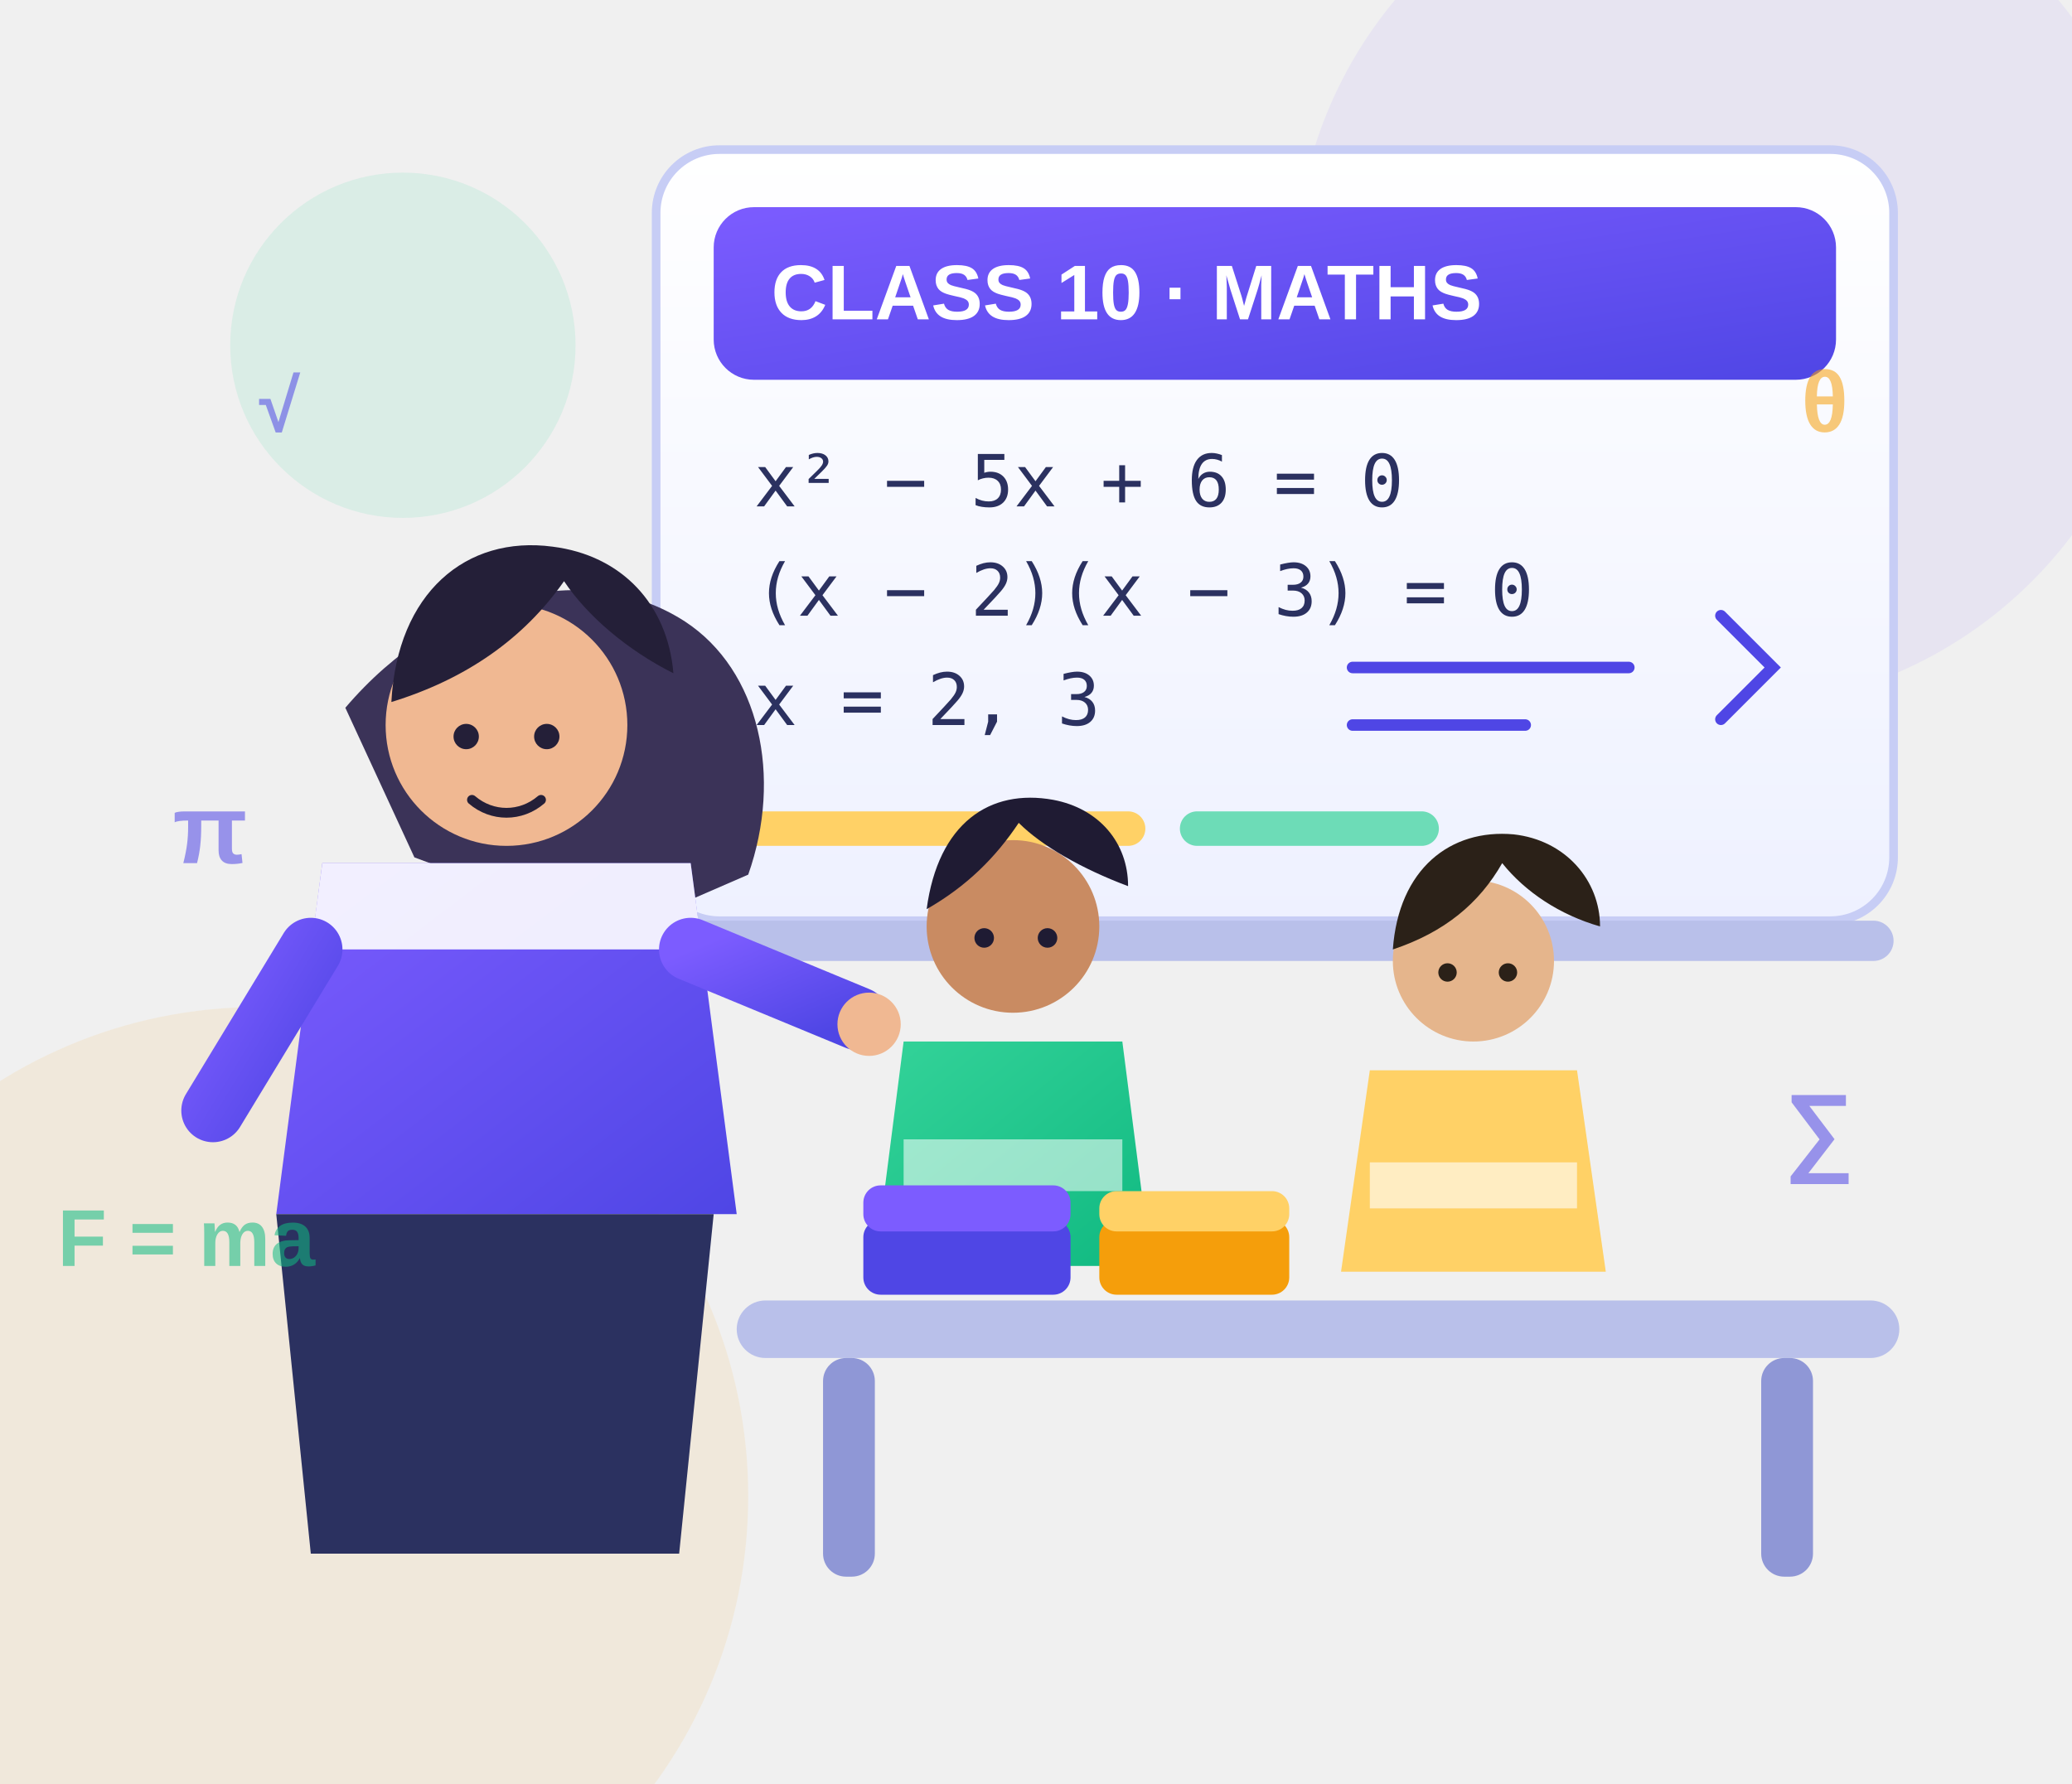
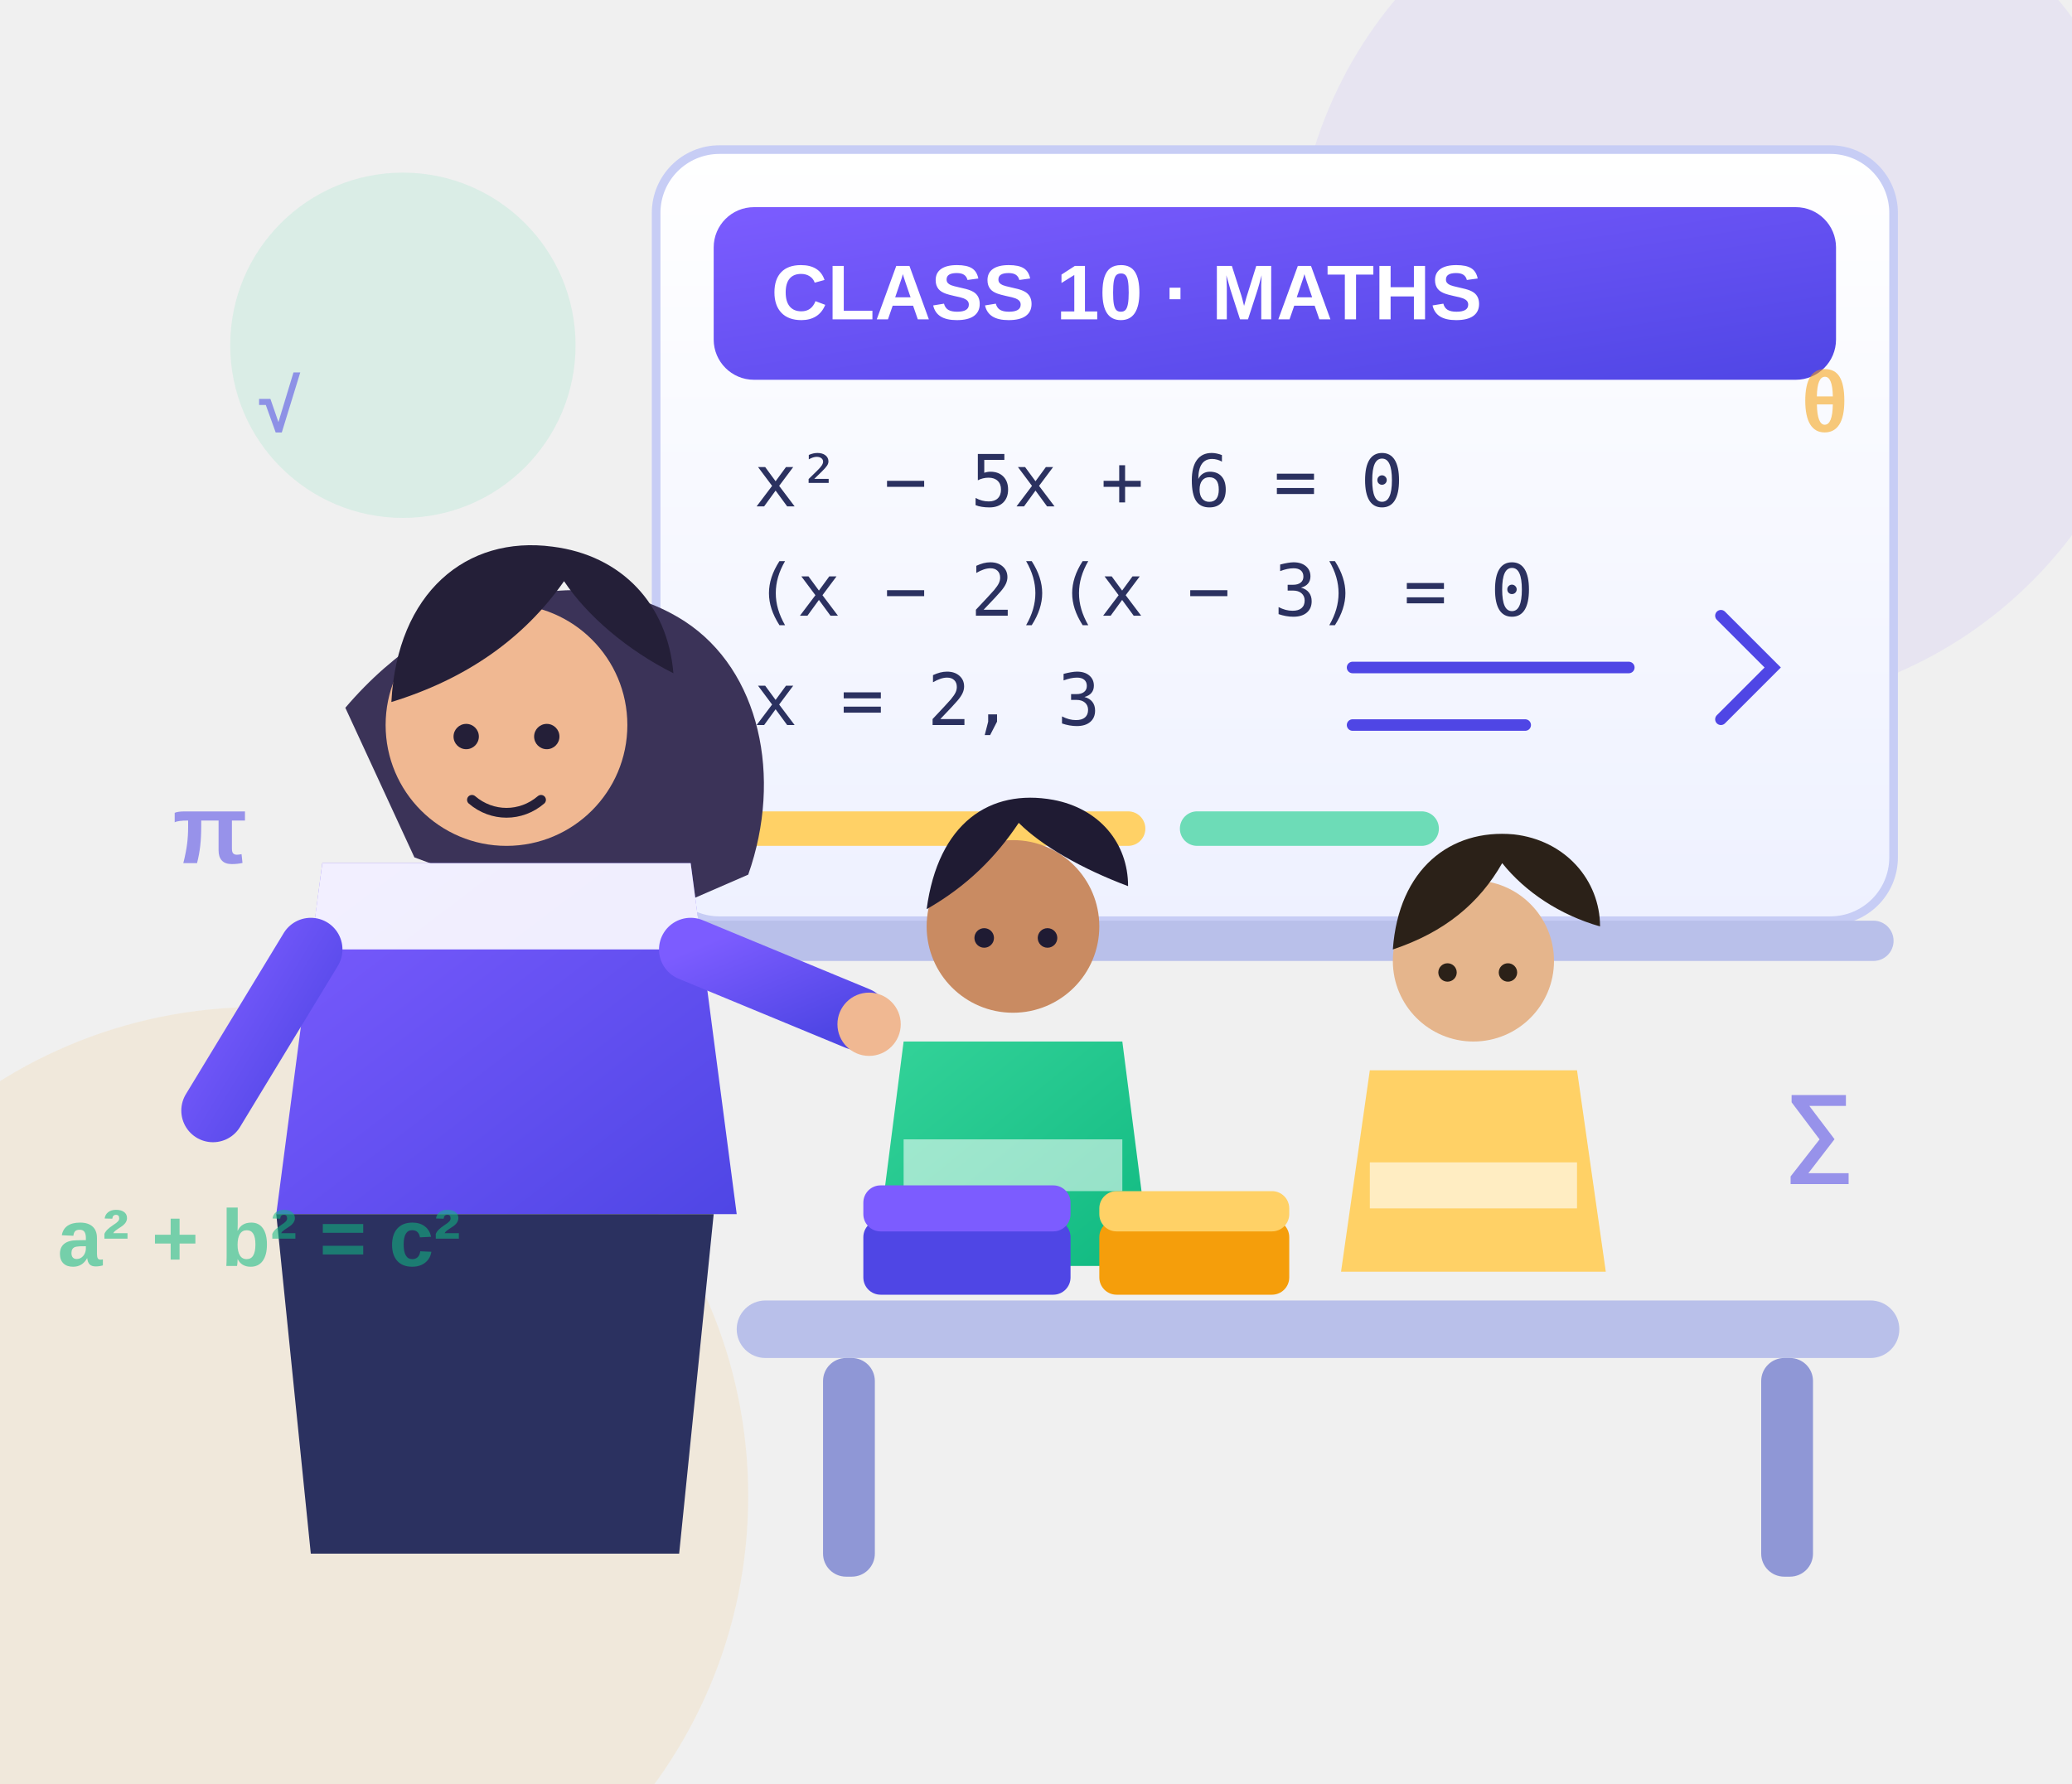
<svg xmlns="http://www.w3.org/2000/svg" viewBox="0 0 720 620" role="img" aria-label="Tutor teaching mathematics on a board to a small class of students">
  <defs>
    <linearGradient id="h1" x1="0" y1="0" x2="1" y2="1">
      <stop offset="0" stop-color="#7c5cff" />
      <stop offset="1" stop-color="#4f46e5" />
    </linearGradient>
    <linearGradient id="h2" x1="0" y1="0" x2="0" y2="1">
      <stop offset="0" stop-color="#ffffff" />
      <stop offset="1" stop-color="#eef1ff" />
    </linearGradient>
    <linearGradient id="h3" x1="0" y1="0" x2="1" y2="0">
      <stop offset="0" stop-color="#ffd166" />
      <stop offset="1" stop-color="#f59e0b" />
    </linearGradient>
    <linearGradient id="h4" x1="0" y1="0" x2="1" y2="1">
      <stop offset="0" stop-color="#34d399" />
      <stop offset="1" stop-color="#10b981" />
    </linearGradient>
  </defs>
  <circle cx="600" cy="96" r="150" fill="#7c5cff" opacity=".08" />
  <circle cx="90" cy="520" r="170" fill="#f59e0b" opacity=".09" />
  <circle cx="140" cy="120" r="60" fill="#34d399" opacity=".12" />
  <rect x="228" y="52" width="430" height="268" rx="22" fill="url(#h2)" stroke="#c7cdf5" stroke-width="3" />
  <rect x="248" y="72" width="390" height="60" rx="14" fill="url(#h1)" />
  <text x="268" y="111" font-family="Segoe UI, Arial" font-size="27" font-weight="700" fill="#ffffff">CLASS 10 · MATHS</text>
  <g font-family="Consolas, monospace" font-size="25" fill="#2b3160">
    <text x="262" y="176">x² − 5x + 6 = 0</text>
    <text x="262" y="214">(x − 2)(x − 3) = 0</text>
    <text x="262" y="252">x = 2, 3</text>
  </g>
  <g stroke="#4f46e5" stroke-width="4" fill="none" stroke-linecap="round">
    <path d="M470 232h96" />
    <path d="M470 252h60" />
    <path d="M598 214l18 18-18 18" />
  </g>
  <rect x="248" y="282" width="150" height="12" rx="6" fill="#ffd166" />
  <rect x="410" y="282" width="90" height="12" rx="6" fill="#34d399" opacity=".7" />
  <rect x="228" y="320" width="430" height="14" rx="7" fill="#b9c0ea" />
  <g>
    <path d="M120 246c34-40 84-52 118-30 26 17 34 54 22 88l-46 20-70-26z" fill="#3b3358" />
    <circle cx="176" cy="252" r="42" fill="#f0b892" />
    <path d="M136 244c2-38 26-58 56-54 24 3 40 20 42 44-16-8-30-20-38-32-14 20-34 34-60 42z" fill="#241f38" />
    <circle cx="162" cy="256" r="4.4" fill="#241f38" />
    <circle cx="190" cy="256" r="4.4" fill="#241f38" />
    <path d="M164 278c7 6 17 6 24 0" stroke="#241f38" stroke-width="3.4" fill="none" stroke-linecap="round" />
    <path d="M112 300h128l16 122H96z" fill="url(#h1)" />
    <path d="M112 300h128l4 30H108z" fill="#ffffff" opacity=".9" />
    <path d="M108 330 74 386" stroke="url(#h1)" stroke-width="22" stroke-linecap="round" />
    <path d="M240 330l58 24" stroke="url(#h1)" stroke-width="22" stroke-linecap="round" />
    <circle cx="302" cy="356" r="11" fill="#f0b892" />
    <path d="M96 422h152l-12 118H108z" fill="#2b3160" />
  </g>
  <g>
    <g transform="translate(292,0)">
      <circle cx="60" cy="322" r="30" fill="#c98b62" />
      <path d="M30 316c4-30 22-42 44-38 16 3 26 15 26 30-16-6-30-14-38-22-8 12-18 22-32 30z" fill="#1f1b33" />
      <circle cx="50" cy="326" r="3.4" fill="#1f1b33" />
      <circle cx="72" cy="326" r="3.4" fill="#1f1b33" />
      <path d="M22 362h76l10 78H12z" fill="url(#h4)" />
      <path d="M22 396h76v18H22z" fill="#ffffff" opacity=".55" />
    </g>
    <g transform="translate(452,0)">
      <circle cx="60" cy="334" r="28" fill="#e5b58c" />
      <path d="M32 330c2-28 20-42 42-40 18 2 30 16 30 32-14-4-26-12-34-22-8 14-20 24-38 30z" fill="#2b2118" />
      <circle cx="51" cy="338" r="3.2" fill="#2b2118" />
      <circle cx="72" cy="338" r="3.2" fill="#2b2118" />
      <path d="M24 372h72l10 70H14z" fill="#ffd166" />
      <path d="M24 404h72v16H24z" fill="#ffffff" opacity=".6" />
    </g>
  </g>
  <rect x="256" y="452" width="404" height="20" rx="10" fill="#b9c0ea" />
  <rect x="286" y="472" width="18" height="76" rx="8" fill="#8f97d6" />
  <rect x="612" y="472" width="18" height="76" rx="8" fill="#8f97d6" />
  <rect x="300" y="424" width="72" height="26" rx="6" fill="#4f46e5" />
  <rect x="300" y="412" width="72" height="16" rx="6" fill="#7c5cff" />
  <rect x="382" y="424" width="66" height="26" rx="6" fill="#f59e0b" />
  <rect x="382" y="414" width="66" height="14" rx="6" fill="#ffd166" />
  <g font-family="Segoe UI, Arial" font-weight="800" font-size="34" fill="#4f46e5" opacity=".55">
    <text x="60" y="300">π</text>
    <text x="620" y="404">∑</text>
    <text x="90" y="150" font-size="26">√</text>
    <text x="626" y="150" font-size="30" fill="#f59e0b">θ</text>
-     <text x="20" y="440" font-size="28" fill="#10b981">F = ma</text>
+     <text x="20" y="440" font-size="28" fill="#10b981">a² + b² = c²</text>
  </g>
</svg>
